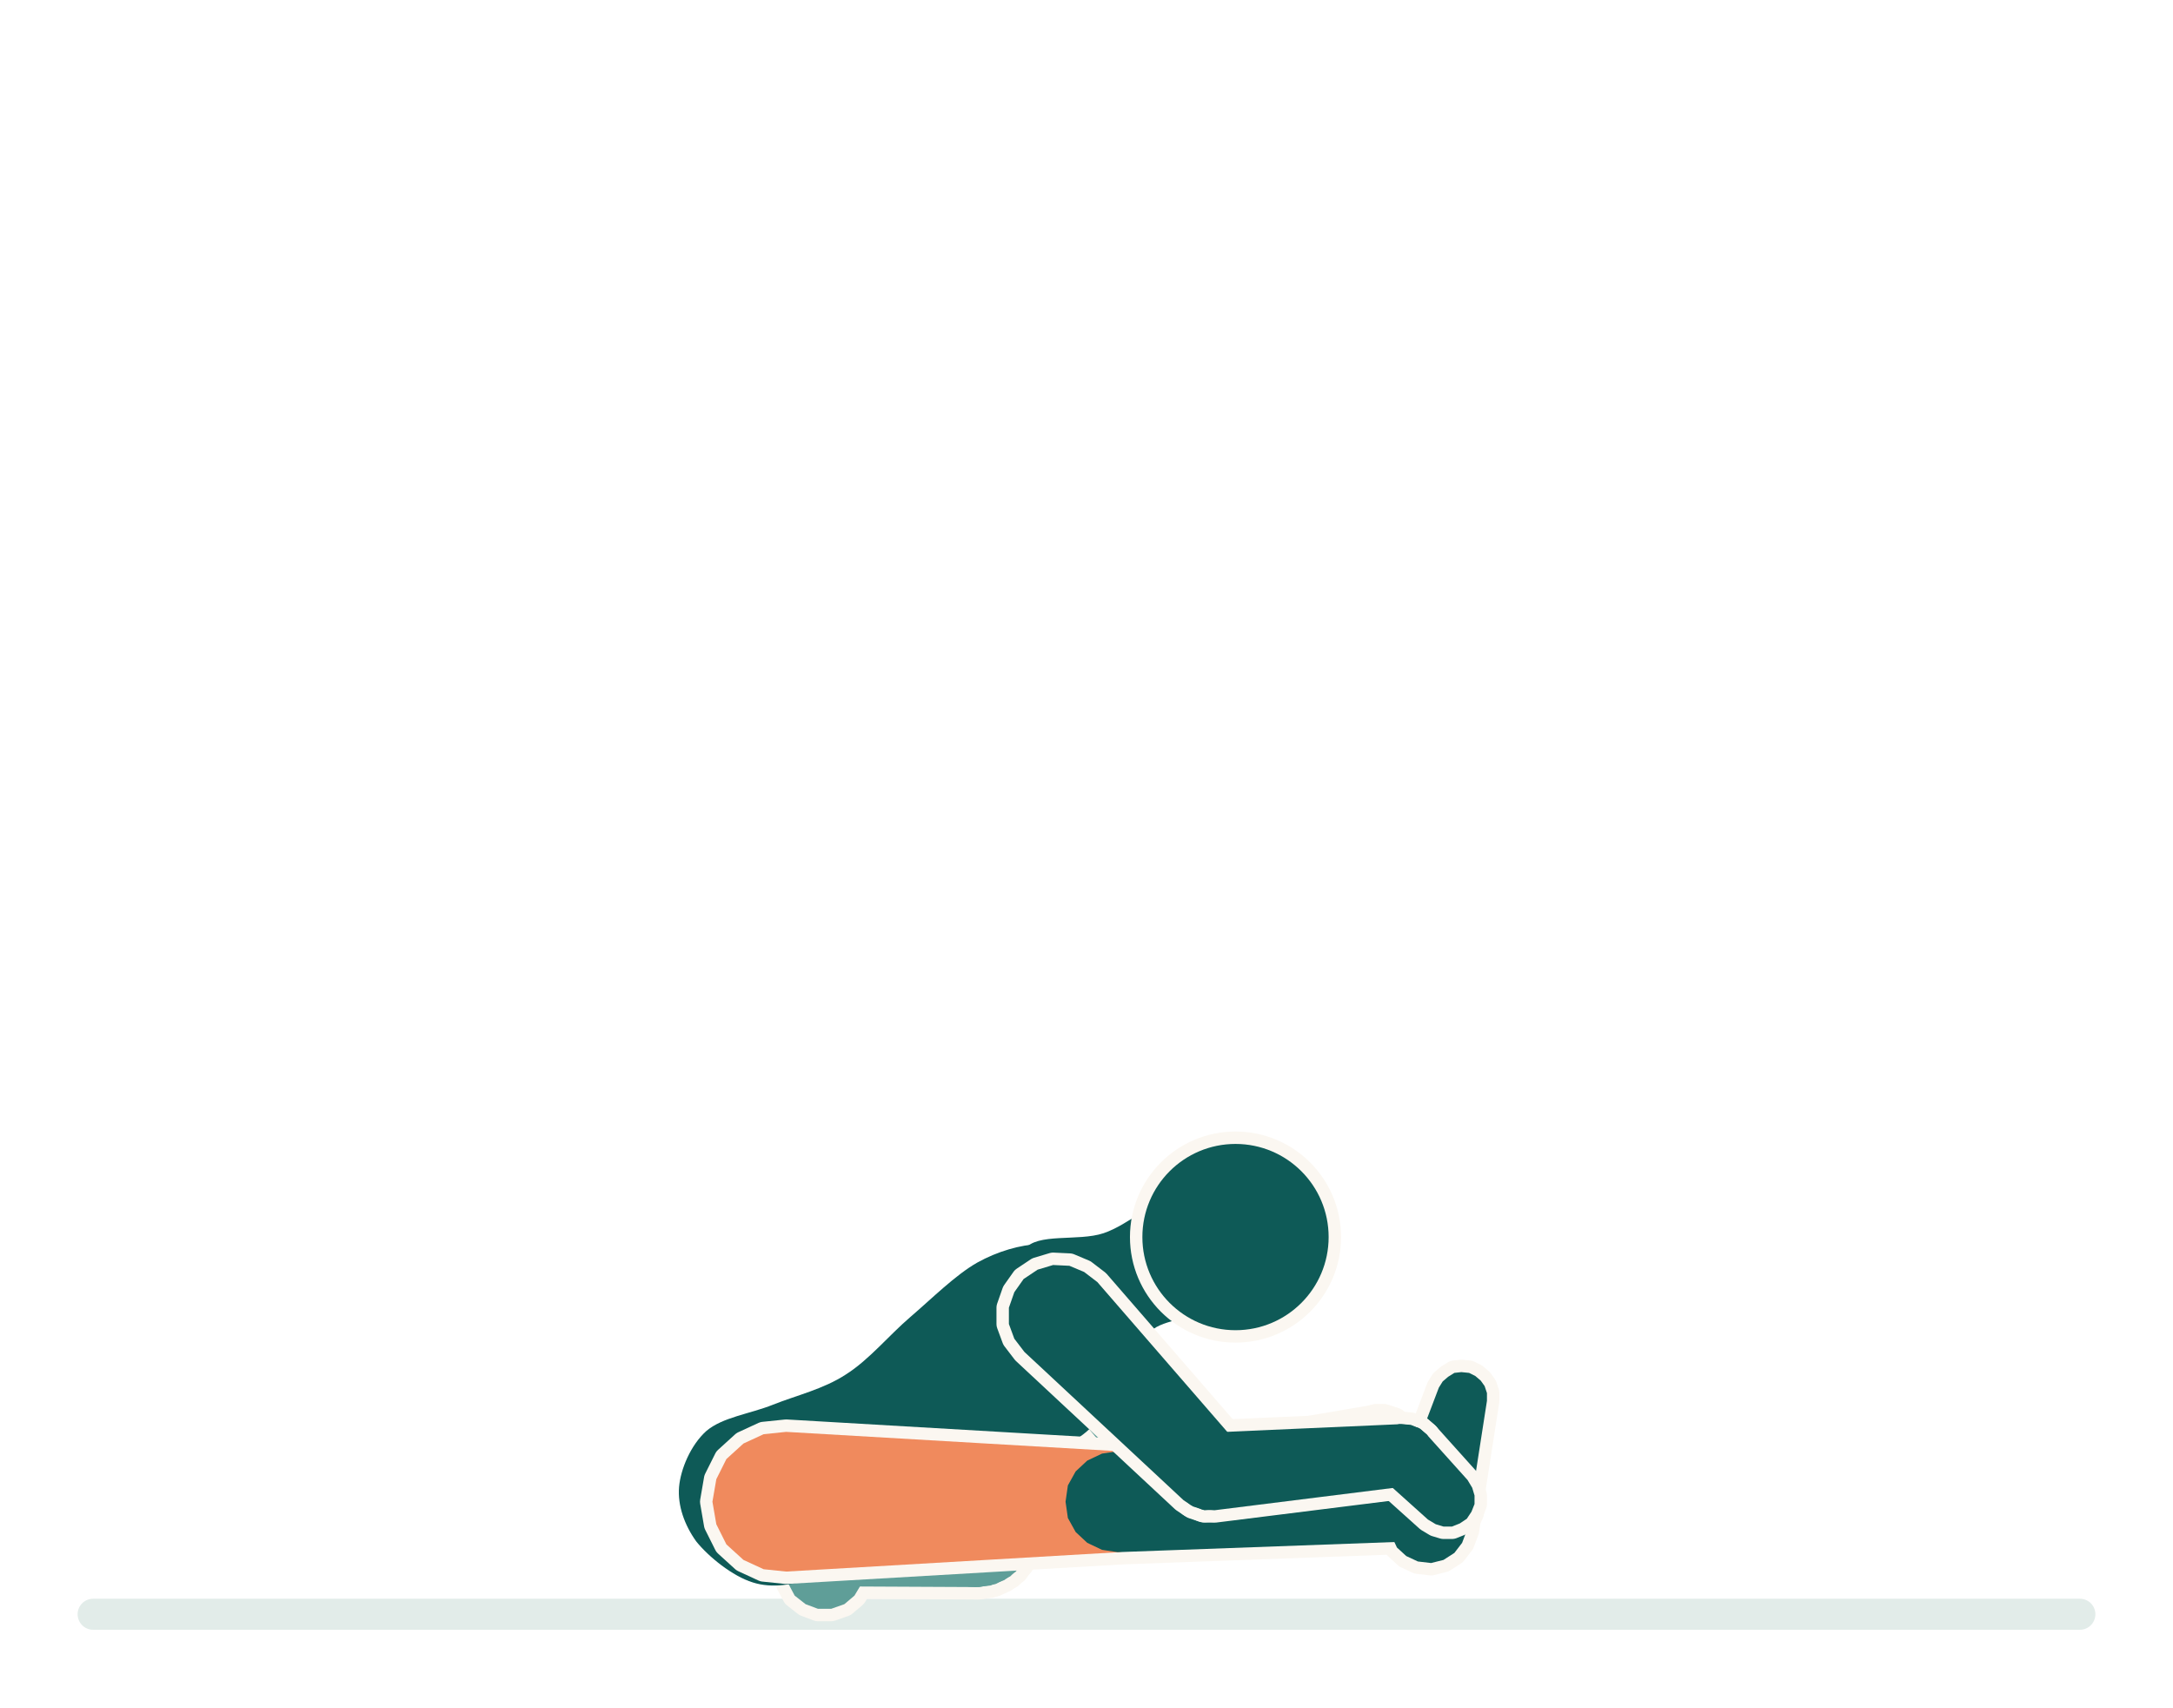
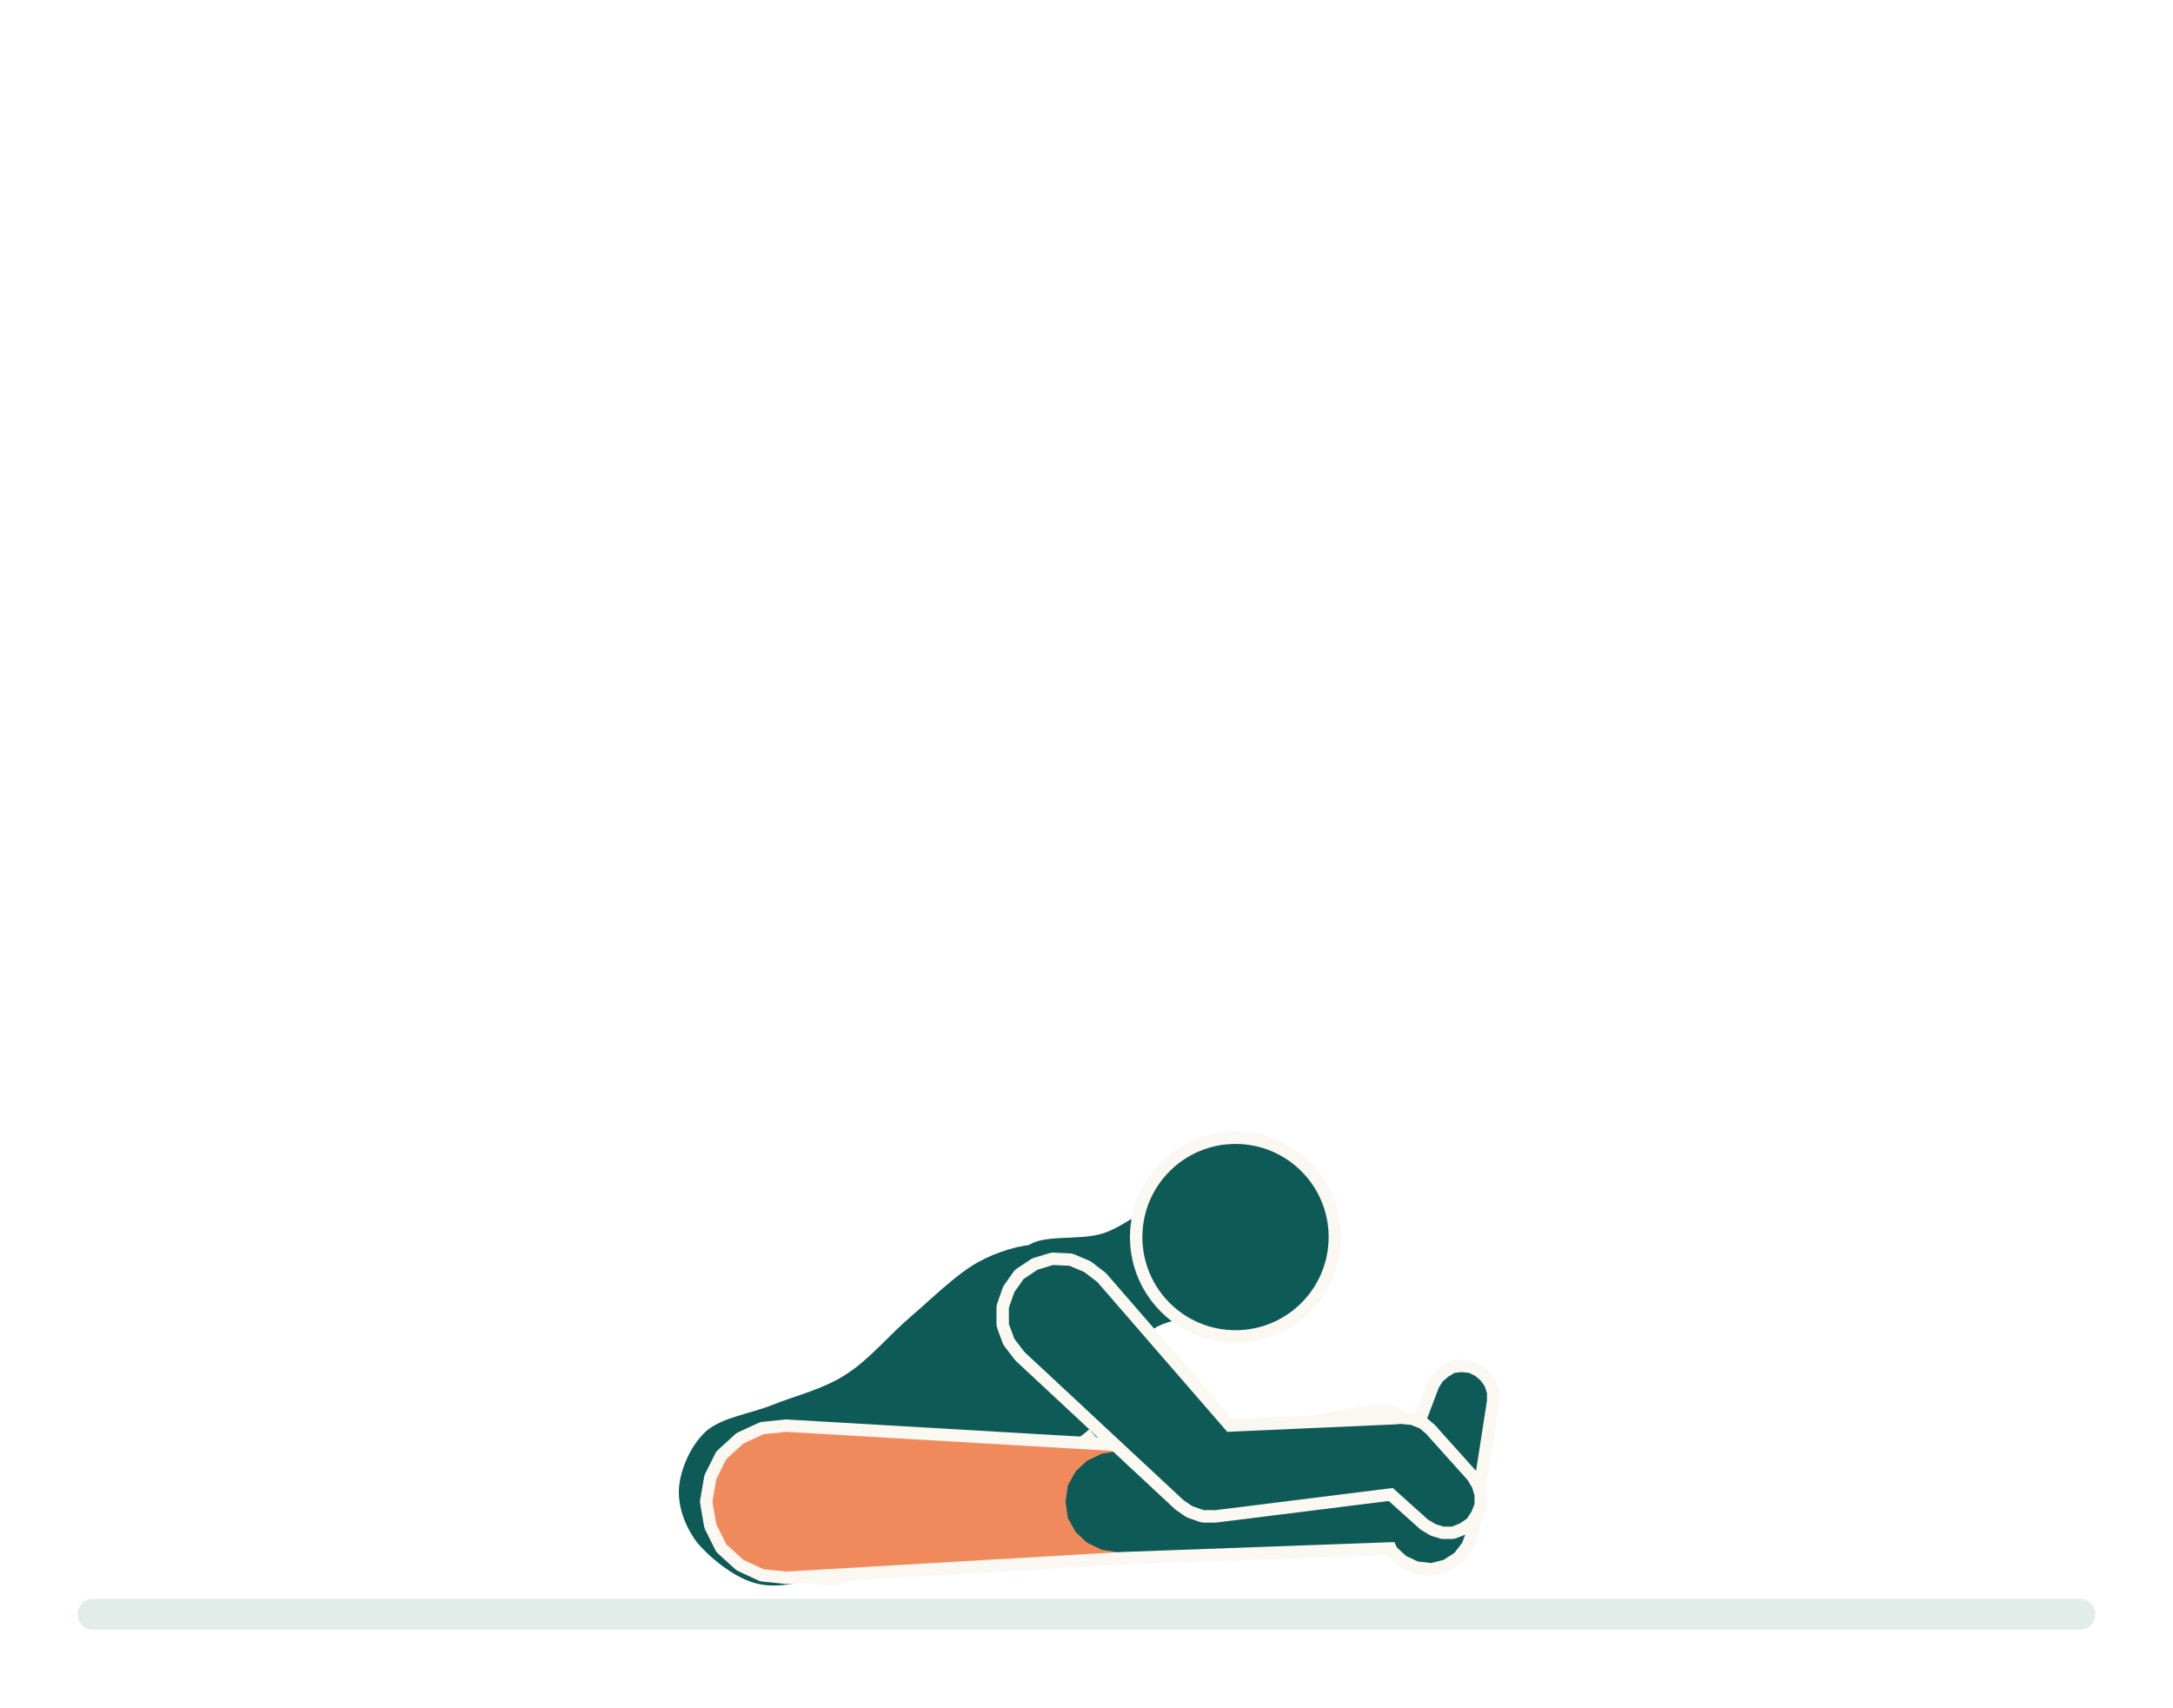
<svg xmlns="http://www.w3.org/2000/svg" viewBox="-100.8 -193.5 280 220" width="280" height="220">
  <defs>
    <clipPath id="ej-038-torso">
      <path d="M44 -22.4C44.7 -19.8 44.6 -17.9 43.7 -15.6C42.9 -13.3 41 -10.4 38.8 -8.7C36.5 -6.9 33.2 -6.5 30.2 -5.3C27.2 -4.1 23.7 -3.1 20.8 -1.4C17.9 0.4 15.8 3.2 13.1 5.1C10.3 6.9 7 8.9 4.2 9.8C1.4 10.7 -1.3 11.2 -3.8 10.4C-6.4 9.6 -9.5 7.1 -11.1 5.1C-12.6 3 -13.5 0.5 -13.3 -1.9C-13.1 -4.2 -11.8 -7.3 -9.8 -9.1C-7.7 -10.9 -4.2 -11.3 -1.2 -12.5C1.8 -13.7 5.3 -14.5 8.2 -16.4C11.2 -18.3 13.7 -21.4 16.5 -23.8C19.3 -26.2 22.3 -29.2 25.1 -30.8C27.8 -32.3 30.7 -33.1 33.1 -33.2C35.5 -33.3 37.4 -33.1 39.2 -31.3C41 -29.5 43.2 -25 44 -22.4Z" />
    </clipPath>
    <clipPath id="ej-038-cuello">
      <path d="M31.5 -21.2C29.8 -23.8 29.5 -30.3 31.2 -32.5C32.8 -34.7 38.1 -33.5 41.4 -34.6C44.7 -35.7 48 -39.1 50.8 -39C53.7 -38.9 57.5 -36.4 58.4 -34.1C59.2 -31.9 57.4 -27.4 55.8 -25.5C54.1 -23.6 50.6 -23.8 48.2 -22.5C45.8 -21.1 44.3 -17.3 41.5 -17.1C38.7 -16.9 33.2 -18.7 31.5 -21.2Z" />
    </clipPath>
  </defs>
  <line x1="-88.8" y1="14.5" x2="167.2" y2="14.5" stroke="#E2ECE9" stroke-width="4" stroke-linecap="round" />
  <g>
    <path d="M56.7 -4.5L57.4 -3.2L57.6 -1.7L57.3 -0.2L56.6 1.2L55.6 2.3L54.3 3L52.8 3.3L51.3 3.1L49.9 2.5L48.7 1.5L30.7 -19.8L29.6 -21.7L29.2 -23.7L29.4 -25.8L30.3 -27.7L31.7 -29.2L33.6 -30.2L35.7 -30.5L37.7 -30.2L39.6 -29.2L41 -27.7Z" fill="#FBF7F1" stroke="#FBF7F1" stroke-width="3.2" stroke-linejoin="round" />
    <path d="M76.3 -10.9L77.5 -11L78.7 -10.6L79.7 -9.9L80.5 -9L80.9 -7.8L81 -6.6L80.7 -5.4L80 -4.4L79.1 -3.6L78 -3.1L53.8 3.1L52.2 3.3L50.7 2.9L49.3 2L48.3 0.8L47.7 -0.7L47.6 -2.3L48 -3.8L48.9 -5.2L50.2 -6.1L51.7 -6.7Z" fill="#FBF7F1" stroke="#FBF7F1" stroke-width="3.2" stroke-linejoin="round" />
    <path d="M85.3 -3.8L85.9 -2.8L86.2 -1.8L86.2 -0.7L85.8 0.3L85.2 1.2L84.3 1.8L83.3 2.2L82.2 2.2L81.2 1.9L80.2 1.3L74.3 -4L73.5 -5L73.1 -6.3L73 -7.5L73.4 -8.8L74.2 -9.8L75.2 -10.6L76.5 -11L77.7 -10.9L79 -10.5L80 -9.7Z" fill="#FBF7F1" stroke="#FBF7F1" stroke-width="3.2" stroke-linejoin="round" />
    <path d="M56.7 -4.5L57.4 -3.2L57.6 -1.7L57.3 -0.2L56.6 1.2L55.6 2.3L54.3 3L52.8 3.3L51.3 3.1L49.9 2.5L48.7 1.5L30.7 -19.8L29.6 -21.7L29.2 -23.7L29.4 -25.8L30.3 -27.7L31.7 -29.2L33.6 -30.2L35.7 -30.5L37.7 -30.2L39.6 -29.2L41 -27.7Z" fill="#5F9E98" />
    <path d="M76.3 -10.9L77.5 -11L78.7 -10.6L79.7 -9.9L80.5 -9L80.9 -7.8L81 -6.6L80.7 -5.4L80 -4.4L79.1 -3.6L78 -3.1L53.8 3.1L52.2 3.3L50.7 2.9L49.3 2L48.3 0.8L47.7 -0.7L47.6 -2.3L48 -3.8L48.9 -5.2L50.2 -6.1L51.7 -6.7Z" fill="#5F9E98" />
    <path d="M85.3 -3.8L85.9 -2.8L86.2 -1.8L86.2 -0.7L85.8 0.3L85.2 1.2L84.3 1.8L83.3 2.2L82.2 2.2L81.2 1.9L80.2 1.3L74.3 -4L73.5 -5L73.1 -6.3L73 -7.5L73.4 -8.8L74.2 -9.8L75.2 -10.6L76.5 -11L77.7 -10.9L79 -10.5L80 -9.7Z" fill="#5F9E98" />
  </g>
  <g>
-     <path d="M27.2 -1.8L28.9 -1L30.3 0.2L31.4 1.9L31.9 3.7L31.8 5.6L31.2 7.4L30.1 9L28.6 10.1L26.8 10.8L24.9 11L-0.7 9L-3.6 8.3L-6.1 6.6L-7.9 4.3L-8.9 1.4L-8.9 -1.6L-7.9 -4.4L-6 -6.7L-3.5 -8.3L-0.6 -9L2.4 -8.7Z" fill="#FBF7F1" stroke="#FBF7F1" stroke-width="3.2" stroke-linejoin="round" />
-     <path d="M4.9 10.9L3.5 10.7L2.1 10L1 9L0.3 7.7L0 6.3L0.1 4.8L0.6 3.4L1.6 2.2L2.8 1.4L4.2 1L24.5 -2L26.6 -1.9L28.6 -1.2L30.3 0.2L31.4 2L31.9 4L31.7 6.1L30.8 8.1L29.4 9.6L27.5 10.6L25.4 11Z" fill="#FBF7F1" stroke="#FBF7F1" stroke-width="3.2" stroke-linejoin="round" />
-     <path d="M0.5 -1L0.7 -1.9L1 -2.7L1.6 -3.4L2.3 -3.9L3.2 -4.1L4.1 -4.2L4.9 -4L5.7 -3.5L6.3 -2.9L6.7 -2.1L10.2 7.1L10.5 8.8L10.2 10.6L9.3 12.1L8 13.2L6.3 13.8L4.6 13.8L3 13.2L1.6 12.1L0.8 10.6L0.5 8.8Z" fill="#FBF7F1" stroke="#FBF7F1" stroke-width="3.2" stroke-linejoin="round" />
-     <path d="M27.2 -1.8L28.9 -1L30.3 0.2L31.4 1.9L31.9 3.7L31.8 5.6L31.2 7.4L30.1 9L28.6 10.1L26.8 10.8L24.9 11L-0.7 9L-3.6 8.3L-6.1 6.6L-7.9 4.3L-8.9 1.4L-8.9 -1.6L-7.9 -4.4L-6 -6.7L-3.5 -8.3L-0.6 -9L2.4 -8.7Z" fill="#5F9E98" />
-     <path d="M4.9 10.9L3.5 10.7L2.1 10L1 9L0.3 7.7L0 6.3L0.1 4.8L0.6 3.4L1.6 2.2L2.8 1.4L4.2 1L24.5 -2L26.6 -1.9L28.6 -1.2L30.3 0.2L31.4 2L31.9 4L31.7 6.1L30.8 8.1L29.4 9.6L27.5 10.6L25.4 11Z" fill="#5F9E98" />
-     <path d="M0.5 -1L0.7 -1.9L1 -2.7L1.6 -3.4L2.3 -3.9L3.2 -4.1L4.1 -4.2L4.9 -4L5.7 -3.5L6.3 -2.9L6.7 -2.1L10.2 7.1L10.5 8.8L10.2 10.6L9.3 12.1L8 13.2L6.3 13.8L4.6 13.8L3 13.2L1.6 12.1L0.8 10.6L0.5 8.8Z" fill="#5F9E98" />
+     <path d="M26.6 -5.5L28.5 -5L30.1 -4L31.3 -2.5L32.1 -0.8L32.3 1.1L31.9 3L31.1 4.7L29.7 6.1L28.1 7L26.2 7.4L0.6 9L-2.4 8.7L-5.1 7.4L-7.3 5.3L-8.6 2.6L-9 -0.3L-8.4 -3.2L-6.9 -5.8L-4.6 -7.7L-1.8 -8.8L1.2 -8.9Z" fill="#FBF7F1" stroke="#FBF7F1" stroke-width="3.2" stroke-linejoin="round" />
+     <path d="M5 6.3L3.5 5.9L2.2 5.2L1.2 4.1L0.5 2.8L0.3 1.3L0.5 -0.1L1.1 -1.5L2.1 -2.6L3.4 -3.4L4.8 -3.7L25.2 -5.6L27.3 -5.4L29.3 -4.6L30.9 -3.2L31.9 -1.3L32.3 0.8L32 2.9L31 4.8L29.5 6.3L27.5 7.2L25.4 7.4Z" fill="#FBF7F1" stroke="#FBF7F1" stroke-width="3.2" stroke-linejoin="round" />
+     <path d="M0.9 -5.7L1 -6.5L1.4 -7.3L1.9 -8L2.7 -8.5L3.5 -8.8L4.4 -8.8L5.3 -8.6L6 -8.2L6.7 -7.5L7.1 -6.7L10.5 2.5L10.8 4.2L10.5 5.9L9.6 7.4L8.3 8.5L6.7 9.1L4.9 9.1L3.3 8.5L2 7.4L1.1 5.9L0.8 4.2Z" fill="#FBF7F1" stroke="#FBF7F1" stroke-width="3.2" stroke-linejoin="round" />
+     <path d="M26.6 -5.5L28.5 -5L30.1 -4L31.3 -2.5L32.1 -0.8L32.3 1.1L31.9 3L31.1 4.7L29.7 6.1L28.1 7L26.2 7.4L0.6 9L-2.4 8.7L-5.1 7.4L-7.3 5.3L-8.6 2.6L-9 -0.3L-8.4 -3.2L-6.9 -5.8L-4.6 -7.7L-1.8 -8.8L1.2 -8.9Z" fill="#5F9E98" />
+     <path d="M5 6.3L3.5 5.9L2.2 5.2L1.2 4.1L0.5 2.8L0.3 1.3L0.5 -0.1L1.1 -1.5L2.1 -2.6L3.4 -3.4L4.8 -3.7L25.2 -5.6L27.3 -5.4L29.3 -4.6L30.9 -3.2L31.9 -1.3L32.3 0.8L32 2.9L31 4.8L29.5 6.3L27.5 7.2L25.4 7.4Z" fill="#5F9E98" />
+     <path d="M0.9 -5.7L1 -6.5L1.4 -7.3L1.9 -8L2.7 -8.5L3.5 -8.8L4.4 -8.8L5.3 -8.6L6 -8.2L6.7 -7.5L7.1 -6.7L10.5 2.5L10.8 4.2L10.5 5.9L9.6 7.4L8.3 8.5L6.7 9.1L4.9 9.1L3.3 8.5L2 7.4L1.1 5.9L0.8 4.2Z" fill="#5F9E98" />
  </g>
  <path d="M44 -22.4C44.7 -19.8 44.6 -17.9 43.7 -15.6C42.9 -13.3 41 -10.4 38.8 -8.7C36.5 -6.9 33.2 -6.5 30.2 -5.3C27.2 -4.1 23.7 -3.1 20.8 -1.4C17.9 0.4 15.8 3.2 13.1 5.1C10.3 6.9 7 8.9 4.2 9.8C1.4 10.7 -1.3 11.2 -3.8 10.4C-6.4 9.6 -9.5 7.1 -11.1 5.1C-12.6 3 -13.5 0.5 -13.3 -1.9C-13.1 -4.2 -11.8 -7.3 -9.8 -9.1C-7.7 -10.9 -4.2 -11.3 -1.2 -12.5C1.8 -13.7 5.3 -14.5 8.2 -16.4C11.2 -18.3 13.7 -21.4 16.5 -23.8C19.3 -26.2 22.3 -29.2 25.1 -30.8C27.8 -32.3 30.7 -33.1 33.1 -33.2C35.5 -33.3 37.4 -33.1 39.2 -31.3C41 -29.5 43.2 -25 44 -22.4Z" fill="#0E5A57" />
  <path d="M31.5 -21.2C29.8 -23.8 29.5 -30.3 31.2 -32.5C32.8 -34.7 38.1 -33.5 41.4 -34.6C44.7 -35.7 48 -39.1 50.8 -39C53.7 -38.9 57.5 -36.4 58.4 -34.1C59.2 -31.9 57.4 -27.4 55.8 -25.5C54.1 -23.6 50.6 -23.8 48.2 -22.5C45.8 -21.1 44.3 -17.3 41.5 -17.1C38.7 -16.9 33.2 -18.7 31.5 -21.2Z" fill="#0E5A57" />
  <circle cx="58.4" cy="-34.1" r="12" fill="#0E5A57" stroke="#FBF7F1" stroke-width="3.2" paint-order="stroke" />
  <g>
    <path d="M43.4 -6.5L45.3 -6.1L47 -5.1L48.3 -3.7L49.2 -1.9L49.5 0L49.2 1.9L48.3 3.7L47 5.1L45.3 6.1L43.4 6.5L0.5 9L-2.4 8.7L-5 7.5L-7.2 5.5L-8.5 2.9L-9 0L-8.5 -2.9L-7.2 -5.5L-5 -7.5L-2.4 -8.7L0.5 -9Z" fill="#FBF7F1" stroke="#FBF7F1" stroke-width="3.2" stroke-linejoin="round" />
    <path d="M84.2 -5L85.7 -4.7L87 -4L88.1 -2.9L88.8 -1.5L89 0L88.8 1.5L88.1 2.9L87 4L85.7 4.7L84.2 5L43.2 6.5L41.2 6.2L39.3 5.3L37.8 3.9L36.8 2.1L36.5 0L36.8 -2.1L37.8 -3.9L39.3 -5.3L41.2 -6.2L43.2 -6.5Z" fill="#FBF7F1" stroke="#FBF7F1" stroke-width="3.2" stroke-linejoin="round" />
    <path d="M84.6 -14.7L85.1 -15.5L85.8 -16.1L86.6 -16.6L87.5 -16.7L88.5 -16.6L89.3 -16.2L90 -15.6L90.5 -14.9L90.8 -14L90.8 -13L88.2 3.7L87.6 5.3L86.6 6.6L85.2 7.5L83.6 7.9L81.9 7.7L80.4 7L79.2 5.9L78.5 4.4L78.2 2.7L78.6 1.1Z" fill="#FBF7F1" stroke="#FBF7F1" stroke-width="3.2" stroke-linejoin="round" />
    <path d="M43.4 -6.5L45.3 -6.1L47 -5.1L48.3 -3.7L49.2 -1.9L49.5 0L49.2 1.9L48.3 3.7L47 5.1L45.3 6.1L43.4 6.5L0.5 9L-2.4 8.7L-5 7.5L-7.2 5.5L-8.5 2.9L-9 0L-8.5 -2.9L-7.2 -5.5L-5 -7.5L-2.4 -8.7L0.5 -9Z" fill="#F08A5D" />
    <path d="M84.2 -5L85.7 -4.7L87 -4L88.1 -2.9L88.8 -1.5L89 0L88.8 1.5L88.1 2.9L87 4L85.7 4.7L84.2 5L43.2 6.5L41.2 6.2L39.3 5.3L37.8 3.9L36.8 2.1L36.5 0L36.8 -2.1L37.8 -3.9L39.3 -5.3L41.2 -6.2L43.2 -6.5Z" fill="#0E5A57" />
    <path d="M84.6 -14.7L85.1 -15.5L85.8 -16.1L86.6 -16.6L87.5 -16.7L88.5 -16.6L89.3 -16.2L90 -15.6L90.5 -14.9L90.8 -14L90.8 -13L88.2 3.7L87.6 5.3L86.6 6.6L85.2 7.5L83.6 7.9L81.9 7.7L80.4 7L79.2 5.9L78.5 4.4L78.2 2.7L78.6 1.1Z" fill="#0E5A57" />
  </g>
  <g>
    <path d="M58.9 -7.2L59.7 -5.9L60.1 -4.4L60 -2.9L59.5 -1.5L58.6 -0.3L57.3 0.6L55.9 1L54.4 1.1L52.9 0.6L51.7 -0.2L31.2 -19.3L29.9 -21L29.2 -22.9L29.2 -25L29.9 -27L31.1 -28.7L32.9 -29.9L34.9 -30.5L37 -30.4L38.9 -29.6L40.6 -28.3Z" fill="#FBF7F1" stroke="#FBF7F1" stroke-width="3.2" stroke-linejoin="round" />
    <path d="M79.8 -10L81 -9.9L82.2 -9.4L83.1 -8.6L83.7 -7.5L84 -6.3L83.9 -5.1L83.5 -4L82.7 -3L81.7 -2.4L80.5 -2L55.7 1.1L54.1 1L52.6 0.4L51.4 -0.6L50.5 -1.9L50.1 -3.5L50.2 -5.1L50.9 -6.5L51.9 -7.8L53.3 -8.6L54.9 -8.9Z" fill="#FBF7F1" stroke="#FBF7F1" stroke-width="3.2" stroke-linejoin="round" />
    <path d="M88.3 -2.8L88.9 -1.8L89.2 -0.8L89.2 0.3L88.8 1.3L88.2 2.2L87.3 2.8L86.3 3.2L85.2 3.2L84.2 2.9L83.2 2.3L77.3 -3L76.5 -4L76.1 -5.3L76 -6.5L76.4 -7.8L77.2 -8.8L78.2 -9.6L79.5 -10L80.7 -9.9L82 -9.5L83 -8.7Z" fill="#FBF7F1" stroke="#FBF7F1" stroke-width="3.2" stroke-linejoin="round" />
    <path d="M58.9 -7.2L59.7 -5.9L60.1 -4.4L60 -2.9L59.5 -1.5L58.6 -0.3L57.3 0.6L55.9 1L54.4 1.1L52.9 0.6L51.7 -0.2L31.2 -19.3L29.9 -21L29.2 -22.9L29.2 -25L29.9 -27L31.1 -28.7L32.9 -29.9L34.9 -30.5L37 -30.4L38.9 -29.6L40.6 -28.3Z" fill="#0E5A57" />
    <path d="M79.8 -10L81 -9.9L82.2 -9.4L83.1 -8.6L83.7 -7.5L84 -6.3L83.9 -5.1L83.5 -4L82.7 -3L81.7 -2.4L80.5 -2L55.7 1.1L54.1 1L52.6 0.4L51.4 -0.6L50.5 -1.9L50.1 -3.5L50.2 -5.1L50.9 -6.5L51.9 -7.8L53.3 -8.6L54.9 -8.9Z" fill="#0E5A57" />
    <path d="M88.3 -2.8L88.9 -1.8L89.2 -0.8L89.2 0.3L88.8 1.3L88.2 2.2L87.3 2.8L86.3 3.2L85.2 3.2L84.2 2.9L83.2 2.3L77.3 -3L76.5 -4L76.1 -5.3L76 -6.5L76.4 -7.8L77.2 -8.8L78.2 -9.6L79.5 -10L80.7 -9.9L82 -9.5L83 -8.7Z" fill="#0E5A57" />
  </g>
</svg>
